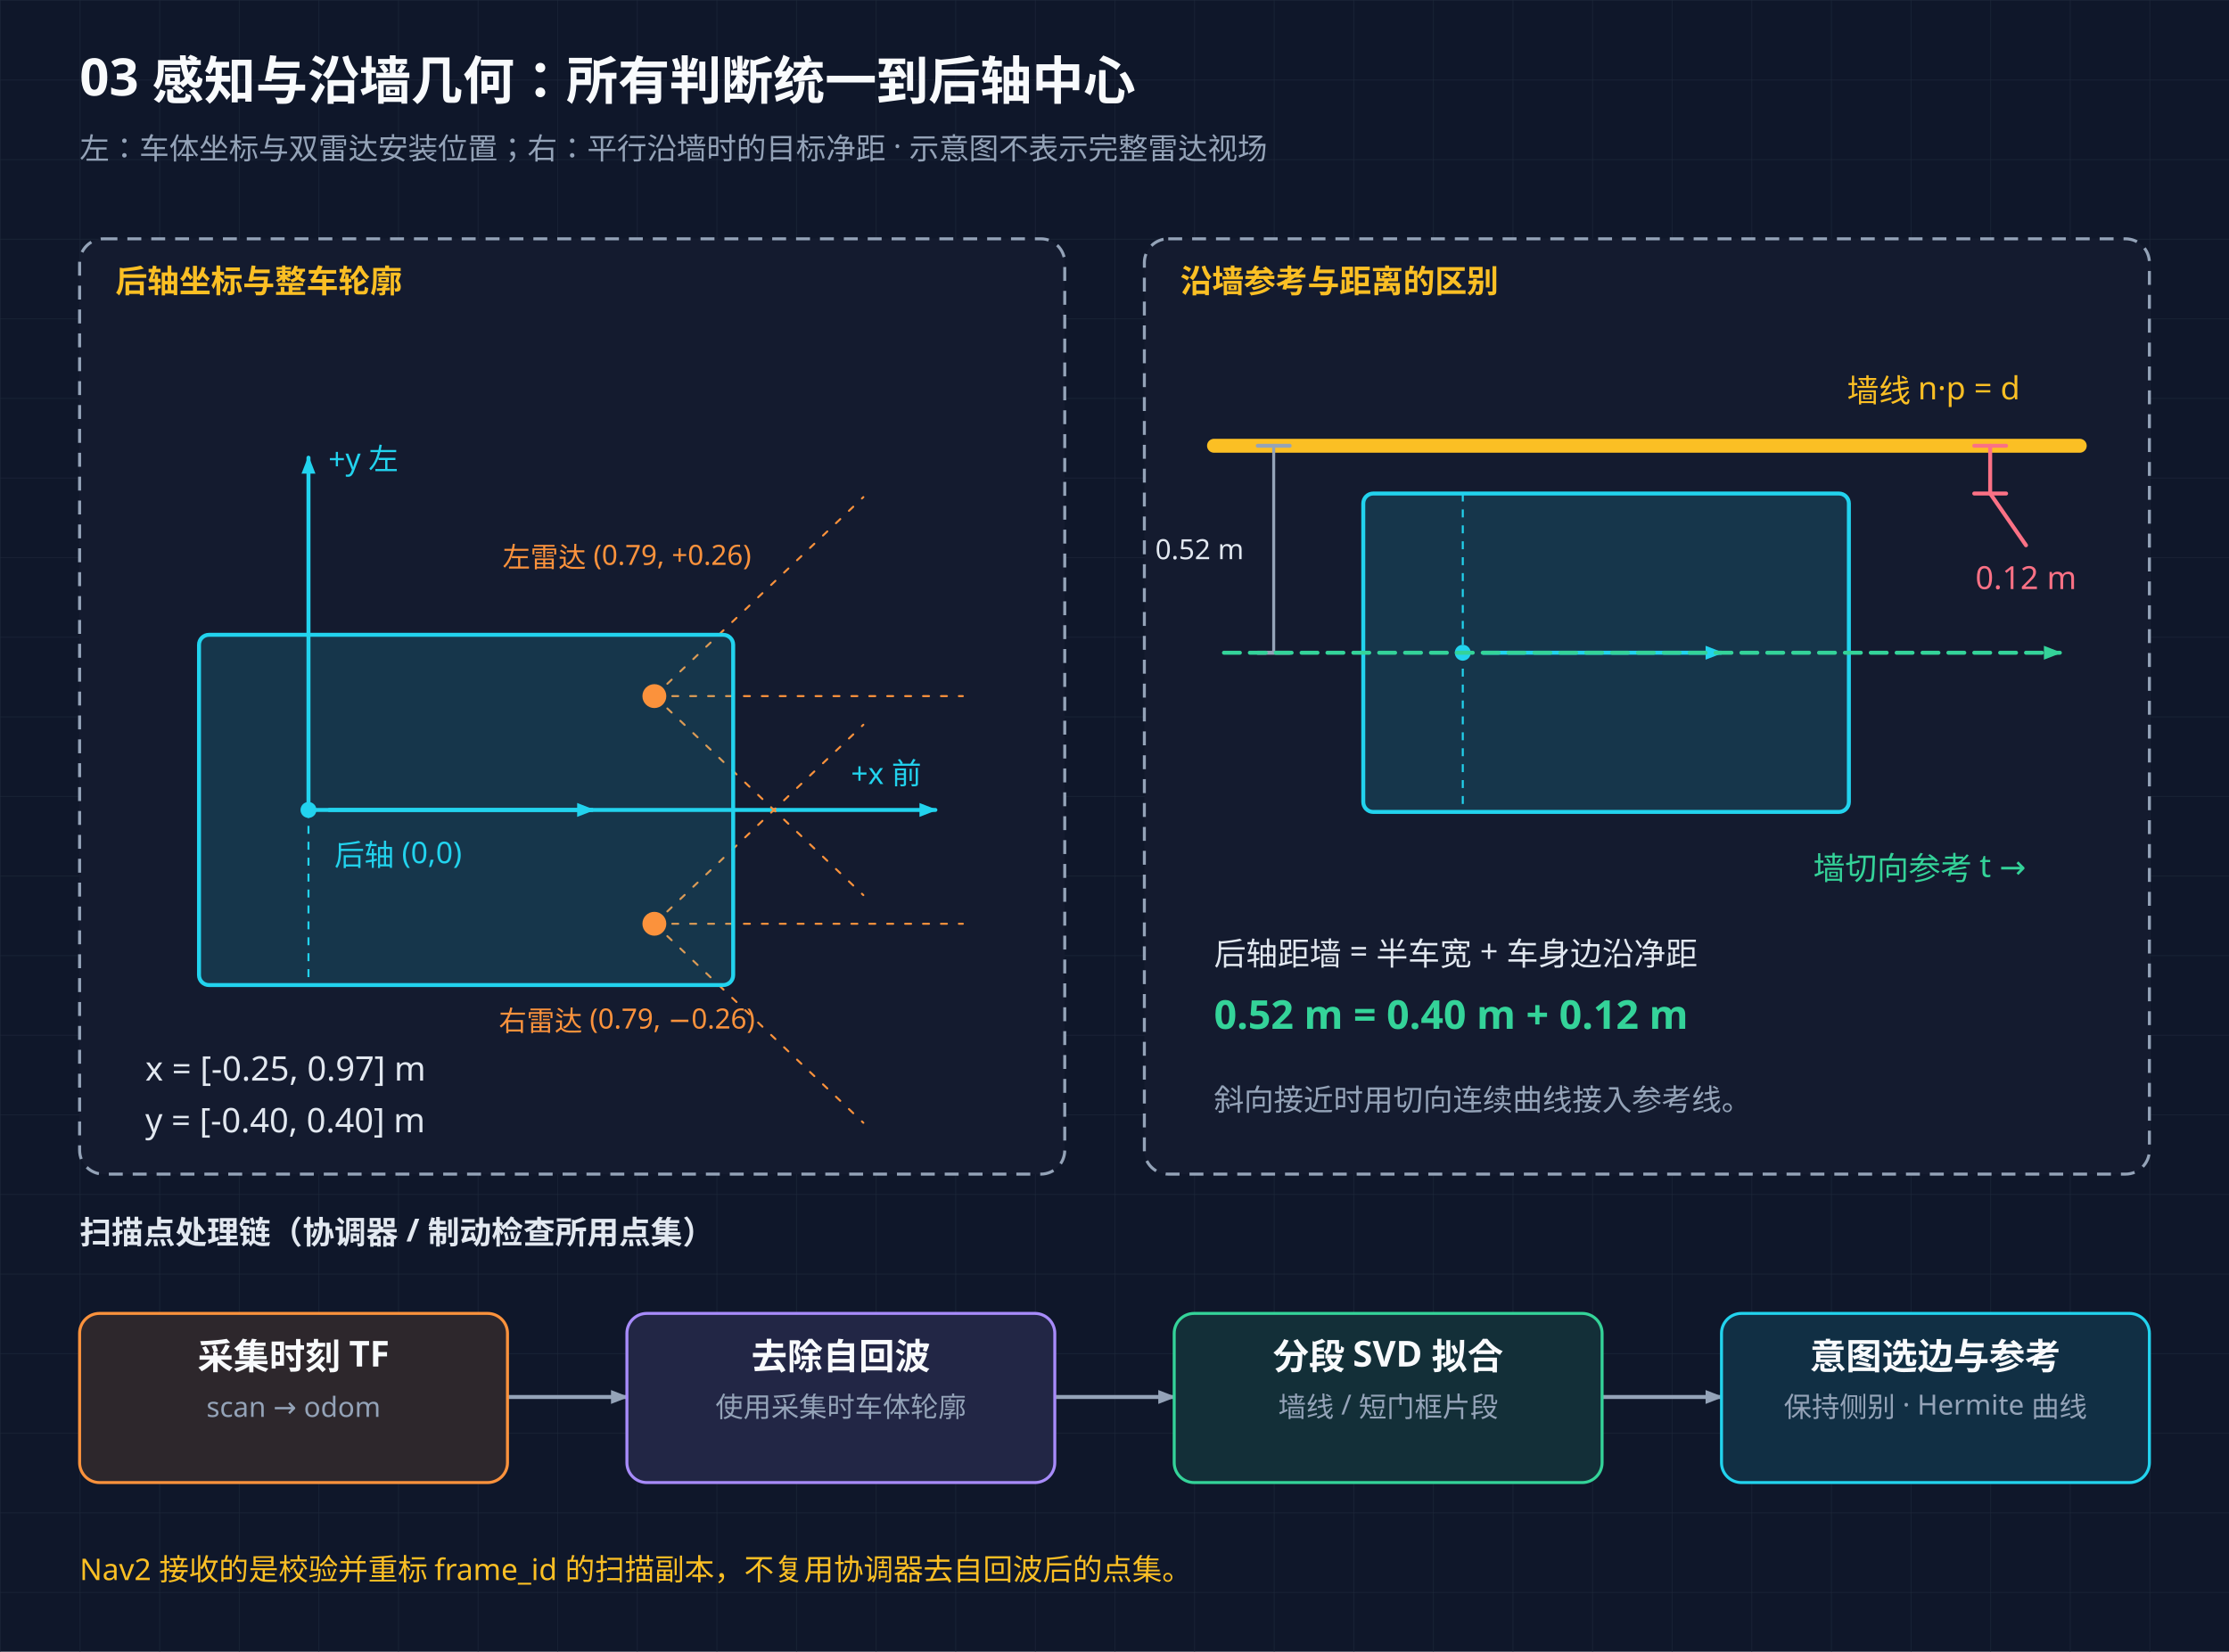
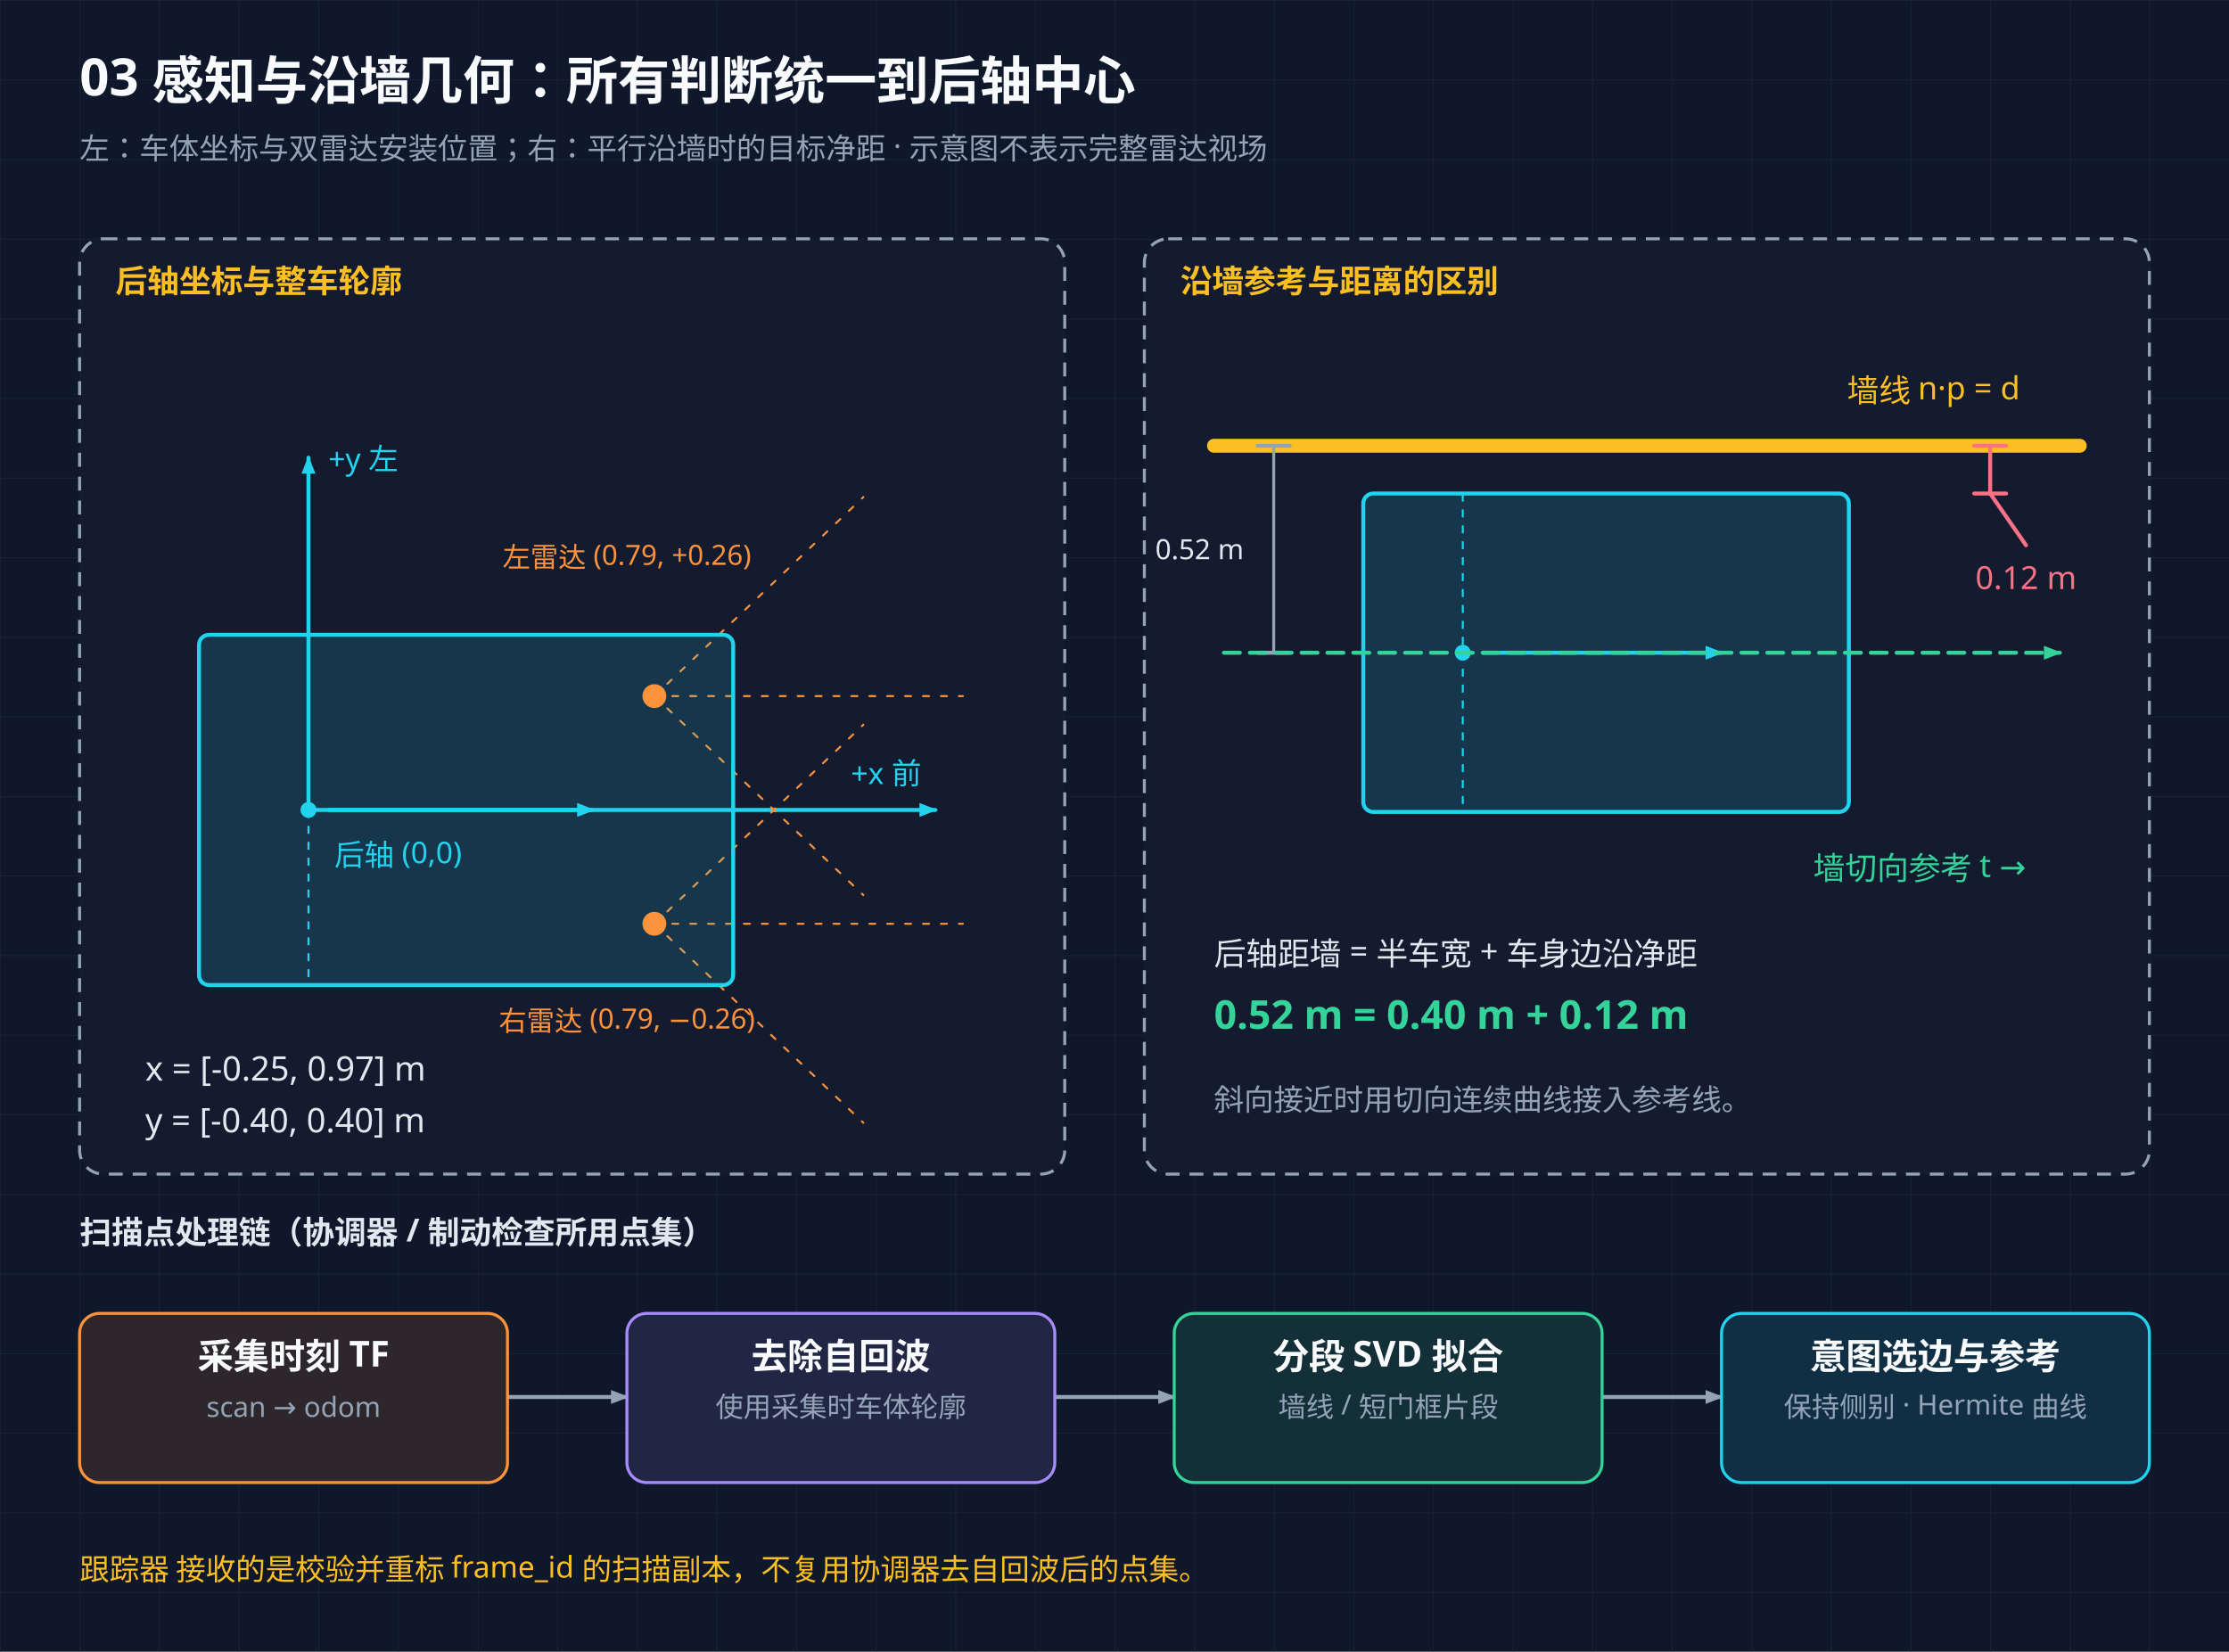
<svg xmlns="http://www.w3.org/2000/svg" viewBox="0 0 1120 830" role="img" aria-labelledby="title desc">
  <defs>
    <pattern id="grid" width="40" height="40" patternUnits="userSpaceOnUse">
      <path d="M 40 0 L 0 0 0 40" fill="none" stroke="#1e293b" stroke-width="0.5" />
    </pattern>
    <marker id="arrow-cyan" markerWidth="9" markerHeight="7" refX="8" refY="3.5" orient="auto" markerUnits="userSpaceOnUse">
      <path d="M 0 0 L 9 3.5 L 0 7 Z" fill="#22d3ee" />
    </marker>
    <marker id="arrow-green" markerWidth="9" markerHeight="7" refX="8" refY="3.5" orient="auto" markerUnits="userSpaceOnUse">
      <path d="M 0 0 L 9 3.5 L 0 7 Z" fill="#34d399" />
    </marker>
    <marker id="arrow-purple" markerWidth="9" markerHeight="7" refX="8" refY="3.5" orient="auto" markerUnits="userSpaceOnUse">
      <path d="M 0 0 L 9 3.5 L 0 7 Z" fill="#a78bfa" />
    </marker>
    <marker id="arrow-amber" markerWidth="9" markerHeight="7" refX="8" refY="3.5" orient="auto" markerUnits="userSpaceOnUse">
      <path d="M 0 0 L 9 3.5 L 0 7 Z" fill="#fbbf24" />
    </marker>
    <marker id="arrow-rose" markerWidth="9" markerHeight="7" refX="8" refY="3.5" orient="auto" markerUnits="userSpaceOnUse">
      <path d="M 0 0 L 9 3.5 L 0 7 Z" fill="#fb7185" />
    </marker>
    <marker id="arrow-orange" markerWidth="9" markerHeight="7" refX="8" refY="3.5" orient="auto" markerUnits="userSpaceOnUse">
      <path d="M 0 0 L 9 3.5 L 0 7 Z" fill="#fb923c" />
    </marker>
    <marker id="arrow-slate" markerWidth="9" markerHeight="7" refX="8" refY="3.5" orient="auto" markerUnits="userSpaceOnUse">
      <path d="M 0 0 L 9 3.5 L 0 7 Z" fill="#94a3b8" />
    </marker>
    <marker id="arrow-blue" markerWidth="9" markerHeight="7" refX="8" refY="3.5" orient="auto" markerUnits="userSpaceOnUse">
      <path d="M 0 0 L 9 3.5 L 0 7 Z" fill="#60a5fa" />
    </marker>
  </defs>
  <style>text { font-family: "JetBrains Mono", "Noto Sans SC", "PingFang SC", sans-serif; }</style>
  <rect width="1120" height="830" fill="#0f172a" />
  <rect width="1120" height="830" fill="url(#grid)" />
  <rect x="40" y="120" width="495" height="470" rx="12" fill="#0f172a" />
  <rect x="40" y="120" width="495" height="470" rx="12" fill="#94a3b8" fill-opacity="0.035" stroke="#94a3b8" stroke-width="1.5" stroke-dasharray="7 5" />
  <rect x="575" y="120" width="505" height="470" rx="12" fill="#0f172a" />
  <rect x="575" y="120" width="505" height="470" rx="12" fill="#94a3b8" fill-opacity="0.035" stroke="#94a3b8" stroke-width="1.5" stroke-dasharray="7 5" />
  <path d="M 155,407 L 470,407" fill="none" stroke="#22d3ee" stroke-width="2" stroke-dasharray="" stroke-linecap="round" stroke-linejoin="round" marker-end="url(#arrow-cyan)" />
  <path d="M 155,407 L 155,230" fill="none" stroke="#22d3ee" stroke-width="2" stroke-dasharray="" stroke-linecap="round" stroke-linejoin="round" marker-end="url(#arrow-cyan)" />
  <path d="M 328.8,349.8 L 433.8,249.8" fill="none" stroke="#fb923c" stroke-width="1" stroke-dasharray="3 6" stroke-linecap="round" stroke-linejoin="round" />
  <path d="M 328.8,349.8 L 483.8,349.8" fill="none" stroke="#fb923c" stroke-width="1" stroke-dasharray="3 6" stroke-linecap="round" stroke-linejoin="round" />
  <path d="M 328.8,349.8 L 433.8,449.8" fill="none" stroke="#fb923c" stroke-width="1" stroke-dasharray="3 6" stroke-linecap="round" stroke-linejoin="round" />
  <path d="M 328.8,464.2 L 433.8,364.2" fill="none" stroke="#fb923c" stroke-width="1" stroke-dasharray="3 6" stroke-linecap="round" stroke-linejoin="round" />
  <path d="M 328.8,464.2 L 483.8,464.2" fill="none" stroke="#fb923c" stroke-width="1" stroke-dasharray="3 6" stroke-linecap="round" stroke-linejoin="round" />
  <path d="M 328.8,464.2 L 433.8,564.2" fill="none" stroke="#fb923c" stroke-width="1" stroke-dasharray="3 6" stroke-linecap="round" stroke-linejoin="round" />
  <path d="M 610,224 L 1045,224" fill="none" stroke="#fbbf24" stroke-width="7" stroke-dasharray="" stroke-linecap="round" stroke-linejoin="round" />
  <path d="M 640,224 L 640,328" fill="none" stroke="#94a3b8" stroke-width="1.5" stroke-dasharray="" stroke-linecap="round" stroke-linejoin="round" />
  <path d="M 632,224 L 648,224" fill="none" stroke="#94a3b8" stroke-width="2" stroke-dasharray="" stroke-linecap="round" stroke-linejoin="round" />
  <path d="M 632,328 L 648,328" fill="none" stroke="#94a3b8" stroke-width="2" stroke-dasharray="" stroke-linecap="round" stroke-linejoin="round" />
  <path d="M 1000,224 L 1000,248" fill="none" stroke="#fb7185" stroke-width="2" stroke-dasharray="" stroke-linecap="round" stroke-linejoin="round" />
  <path d="M 992,224 L 1008,224" fill="none" stroke="#fb7185" stroke-width="2" stroke-dasharray="" stroke-linecap="round" stroke-linejoin="round" />
  <path d="M 992,248 L 1008,248" fill="none" stroke="#fb7185" stroke-width="2" stroke-dasharray="" stroke-linecap="round" stroke-linejoin="round" />
  <path d="M 1000,248 L 1018,274" fill="none" stroke="#fb7185" stroke-width="2" stroke-dasharray="" stroke-linecap="round" stroke-linejoin="round" />
  <path d="M 255,702 L 315,702" fill="none" stroke="#94a3b8" stroke-width="2" stroke-dasharray="" stroke-linecap="round" stroke-linejoin="round" marker-end="url(#arrow-slate)" />
  <path d="M 530,702 L 590,702" fill="none" stroke="#94a3b8" stroke-width="2" stroke-dasharray="" stroke-linecap="round" stroke-linejoin="round" marker-end="url(#arrow-slate)" />
  <path d="M 805,702 L 865,702" fill="none" stroke="#94a3b8" stroke-width="2" stroke-dasharray="" stroke-linecap="round" stroke-linejoin="round" marker-end="url(#arrow-slate)" />
  <rect x="40" y="660" width="215" height="85" rx="10" fill="#0f172a" />
  <rect x="40" y="660" width="215" height="85" rx="10" fill="#fb923c" fill-opacity="0.13" stroke="#fb923c" stroke-width="1.5" stroke-dasharray="" />
  <rect x="315" y="660" width="215" height="85" rx="10" fill="#0f172a" />
  <rect x="315" y="660" width="215" height="85" rx="10" fill="#a78bfa" fill-opacity="0.13" stroke="#a78bfa" stroke-width="1.5" stroke-dasharray="" />
  <rect x="590" y="660" width="215" height="85" rx="10" fill="#0f172a" />
  <rect x="590" y="660" width="215" height="85" rx="10" fill="#34d399" fill-opacity="0.13" stroke="#34d399" stroke-width="1.5" stroke-dasharray="" />
  <rect x="865" y="660" width="215" height="85" rx="10" fill="#0f172a" />
  <rect x="865" y="660" width="215" height="85" rx="10" fill="#22d3ee" fill-opacity="0.13" stroke="#22d3ee" stroke-width="1.5" stroke-dasharray="" />
  <g transform="translate(155,407) rotate(0)">
    <rect x="-55.0" y="-88.0" width="268.4" height="176.0" rx="5" fill="#22d3ee" fill-opacity="0.15" stroke="#22d3ee" stroke-width="2" />
    <line x1="0" y1="-88.0" x2="0" y2="88.0" stroke="#22d3ee" stroke-dasharray="4 4" />
    <path d="M 10,0 L 143.0,0" stroke="#22d3ee" stroke-width="2" marker-end="url(#arrow-cyan)" />
    <circle r="4" fill="#22d3ee" />
  </g>
  <circle cx="328.8" cy="349.8" r="6" fill="#fb923c" />
  <circle cx="328.8" cy="464.2" r="6" fill="#fb923c" />
  <g transform="translate(735,328) rotate(0)">
    <rect x="-50.0" y="-80.0" width="244.0" height="160.0" rx="5" fill="#22d3ee" fill-opacity="0.15" stroke="#22d3ee" stroke-width="2" />
    <line x1="0" y1="-80.0" x2="0" y2="80.0" stroke="#22d3ee" stroke-dasharray="4 4" />
    <path d="M 10,0 L 130.0,0" stroke="#22d3ee" stroke-width="2" marker-end="url(#arrow-cyan)" />
    <circle r="4" fill="#22d3ee" />
  </g>
  <path d="M 615,328 L 1035,328" fill="none" stroke="#34d399" stroke-width="2" stroke-dasharray="8 5" stroke-linecap="round" stroke-linejoin="round" marker-end="url(#arrow-green)" />
  <text x="40" y="48" font-size="26" fill="#f8fafc" text-anchor="start" font-weight="700">03  感知与沿墙几何：所有判断统一到后轴中心</text>
  <text x="40" y="80" font-size="15" fill="#94a3b8" text-anchor="start" font-weight="400">左：车体坐标与双雷达安装位置；右：平行沿墙时的目标净距 · 示意图不表示完整雷达视场</text>
  <text x="58" y="147" font-size="16" fill="#fbbf24" text-anchor="start" font-weight="600">后轴坐标与整车轮廓</text>
  <text x="593" y="147" font-size="16" fill="#fbbf24" text-anchor="start" font-weight="600">沿墙参考与距离的区别</text>
  <text x="463" y="394" font-size="15" fill="#22d3ee" text-anchor="end" font-weight="400">+x 前</text>
  <text x="165" y="236" font-size="15" fill="#22d3ee" text-anchor="start" font-weight="400">+y 左</text>
  <text x="73" y="543" font-size="17" fill="#e2e8f0" text-anchor="start" font-weight="400">x = [-0.25, 0.97] m</text>
  <text x="73" y="569" font-size="17" fill="#e2e8f0" text-anchor="start" font-weight="400">y = [-0.40, 0.40] m</text>
  <text x="168" y="435" font-size="15" fill="#22d3ee" text-anchor="start" font-weight="400">后轴 (0,0)</text>
  <text x="315" y="285" font-size="14" fill="#fb923c" text-anchor="middle" font-weight="400">左雷达 (0.79, +0.26)</text>
  <text x="315" y="518" font-size="14" fill="#fb923c" text-anchor="middle" font-weight="400">右雷达 (0.79, −0.26)</text>
  <text x="1015" y="202" font-size="16" fill="#fbbf24" text-anchor="end" font-weight="400">墙线  n·p = d</text>
  <text x="1018" y="442" font-size="16" fill="#34d399" text-anchor="end" font-weight="400">墙切向参考 t →</text>
  <text x="625" y="281" font-size="14" fill="#e2e8f0" text-anchor="end" font-weight="400">0.52 m</text>
  <text x="1018" y="296" font-size="16" fill="#fb7185" text-anchor="middle" font-weight="400">0.12 m</text>
  <text x="610" y="485" font-size="16" fill="#e2e8f0" text-anchor="start" font-weight="400">后轴距墙 = 半车宽 + 车身边沿净距</text>
  <text x="610" y="517" font-size="20" fill="#34d399" text-anchor="start" font-weight="600">0.52 m = 0.40 m + 0.12 m</text>
  <text x="610" y="558" font-size="15" fill="#94a3b8" text-anchor="start" font-weight="400">斜向接近时用切向连续曲线接入参考线。</text>
  <text x="147.5" y="688" font-size="18" fill="#f8fafc" text-anchor="middle" font-weight="600">采集时刻 TF</text>
  <text x="147.5" y="712" font-size="14" fill="#94a3b8" text-anchor="middle" font-weight="400">scan → odom</text>
  <text x="422.5" y="688" font-size="18" fill="#f8fafc" text-anchor="middle" font-weight="600">去除自回波</text>
  <text x="422.5" y="712" font-size="14" fill="#94a3b8" text-anchor="middle" font-weight="400">使用采集时车体轮廓</text>
  <text x="697.5" y="688" font-size="18" fill="#f8fafc" text-anchor="middle" font-weight="600">分段 SVD 拟合</text>
  <text x="697.5" y="712" font-size="14" fill="#94a3b8" text-anchor="middle" font-weight="400">墙线 / 短门框片段</text>
  <text x="972.5" y="688" font-size="18" fill="#f8fafc" text-anchor="middle" font-weight="600">意图选边与参考</text>
  <text x="972.5" y="712" font-size="14" fill="#94a3b8" text-anchor="middle" font-weight="400">保持侧别 · Hermite 曲线</text>
  <text x="40" y="625" font-size="16" fill="#e2e8f0" text-anchor="start" font-weight="600">扫描点处理链（协调器 / 制动检查所用点集）</text>
-   <text x="40" y="794" font-size="15" fill="#fbbf24" text-anchor="start" font-weight="400">Nav2 接收的是校验并重标 frame_id 的扫描副本，不复用协调器去自回波后的点集。</text>
+   <text x="40" y="794" font-size="15" fill="#fbbf24" text-anchor="start" font-weight="400">跟踪器 接收的是校验并重标 frame_id 的扫描副本，不复用协调器去自回波后的点集。</text>
</svg>
